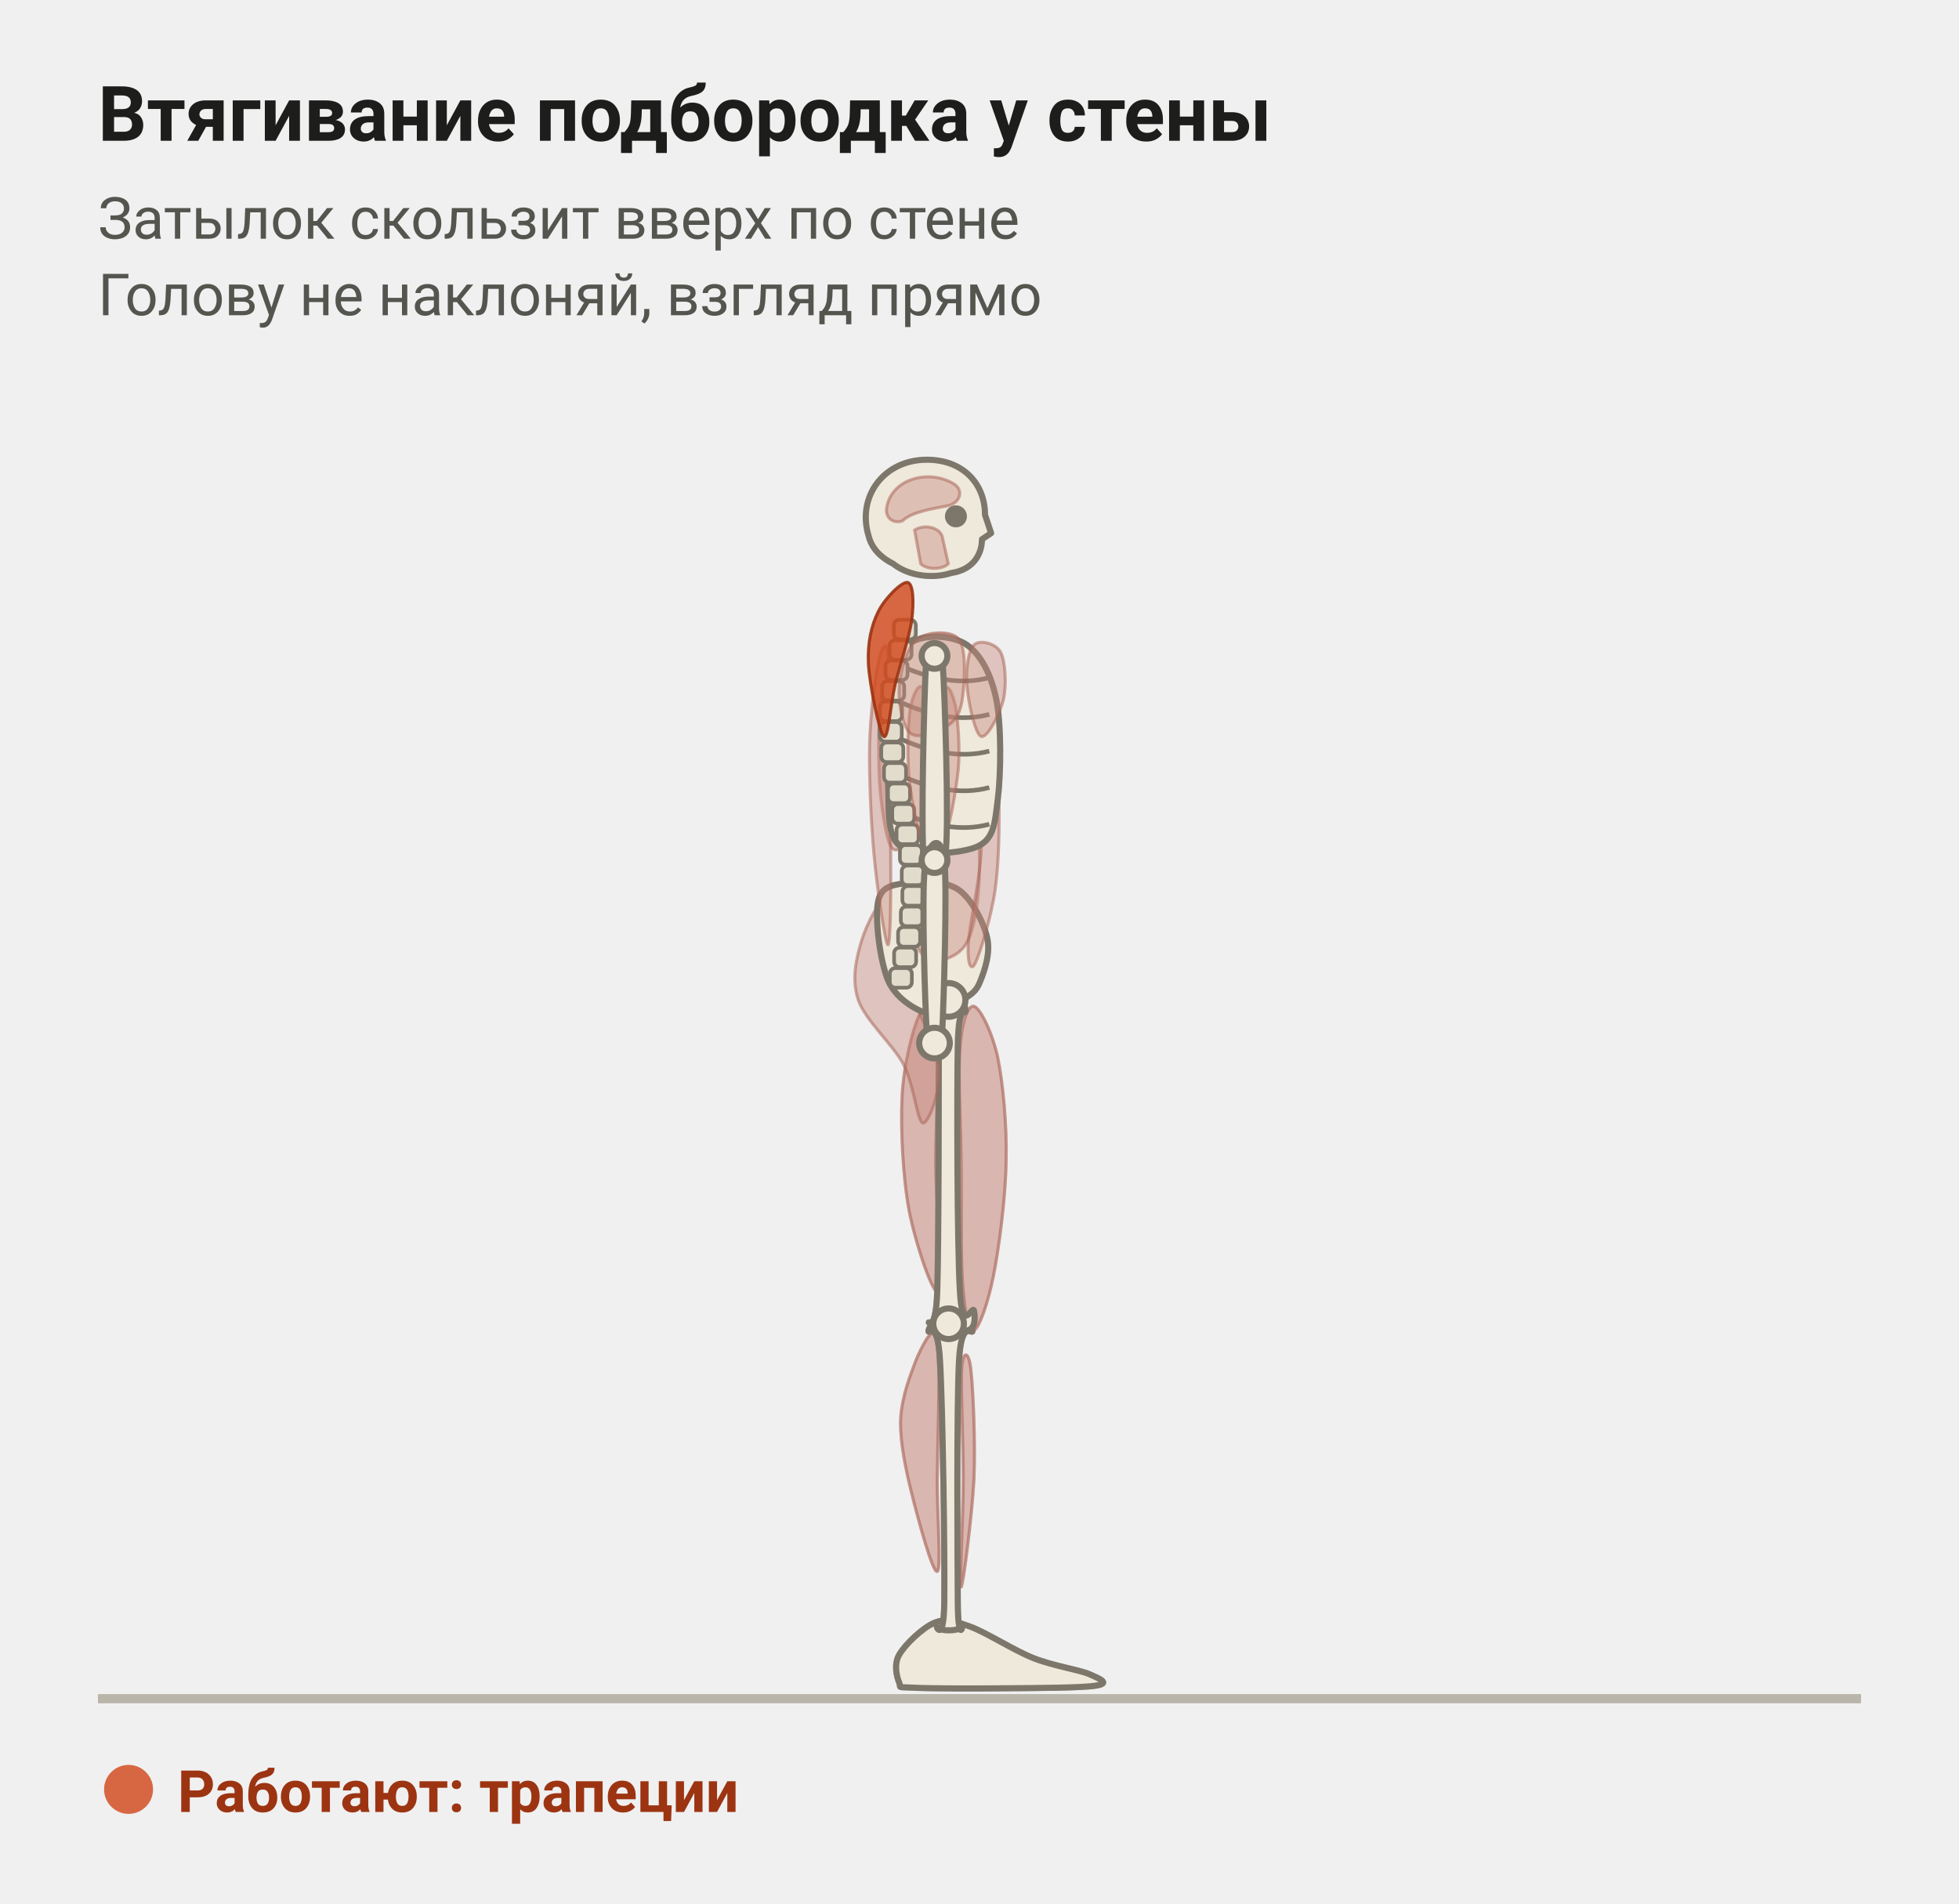
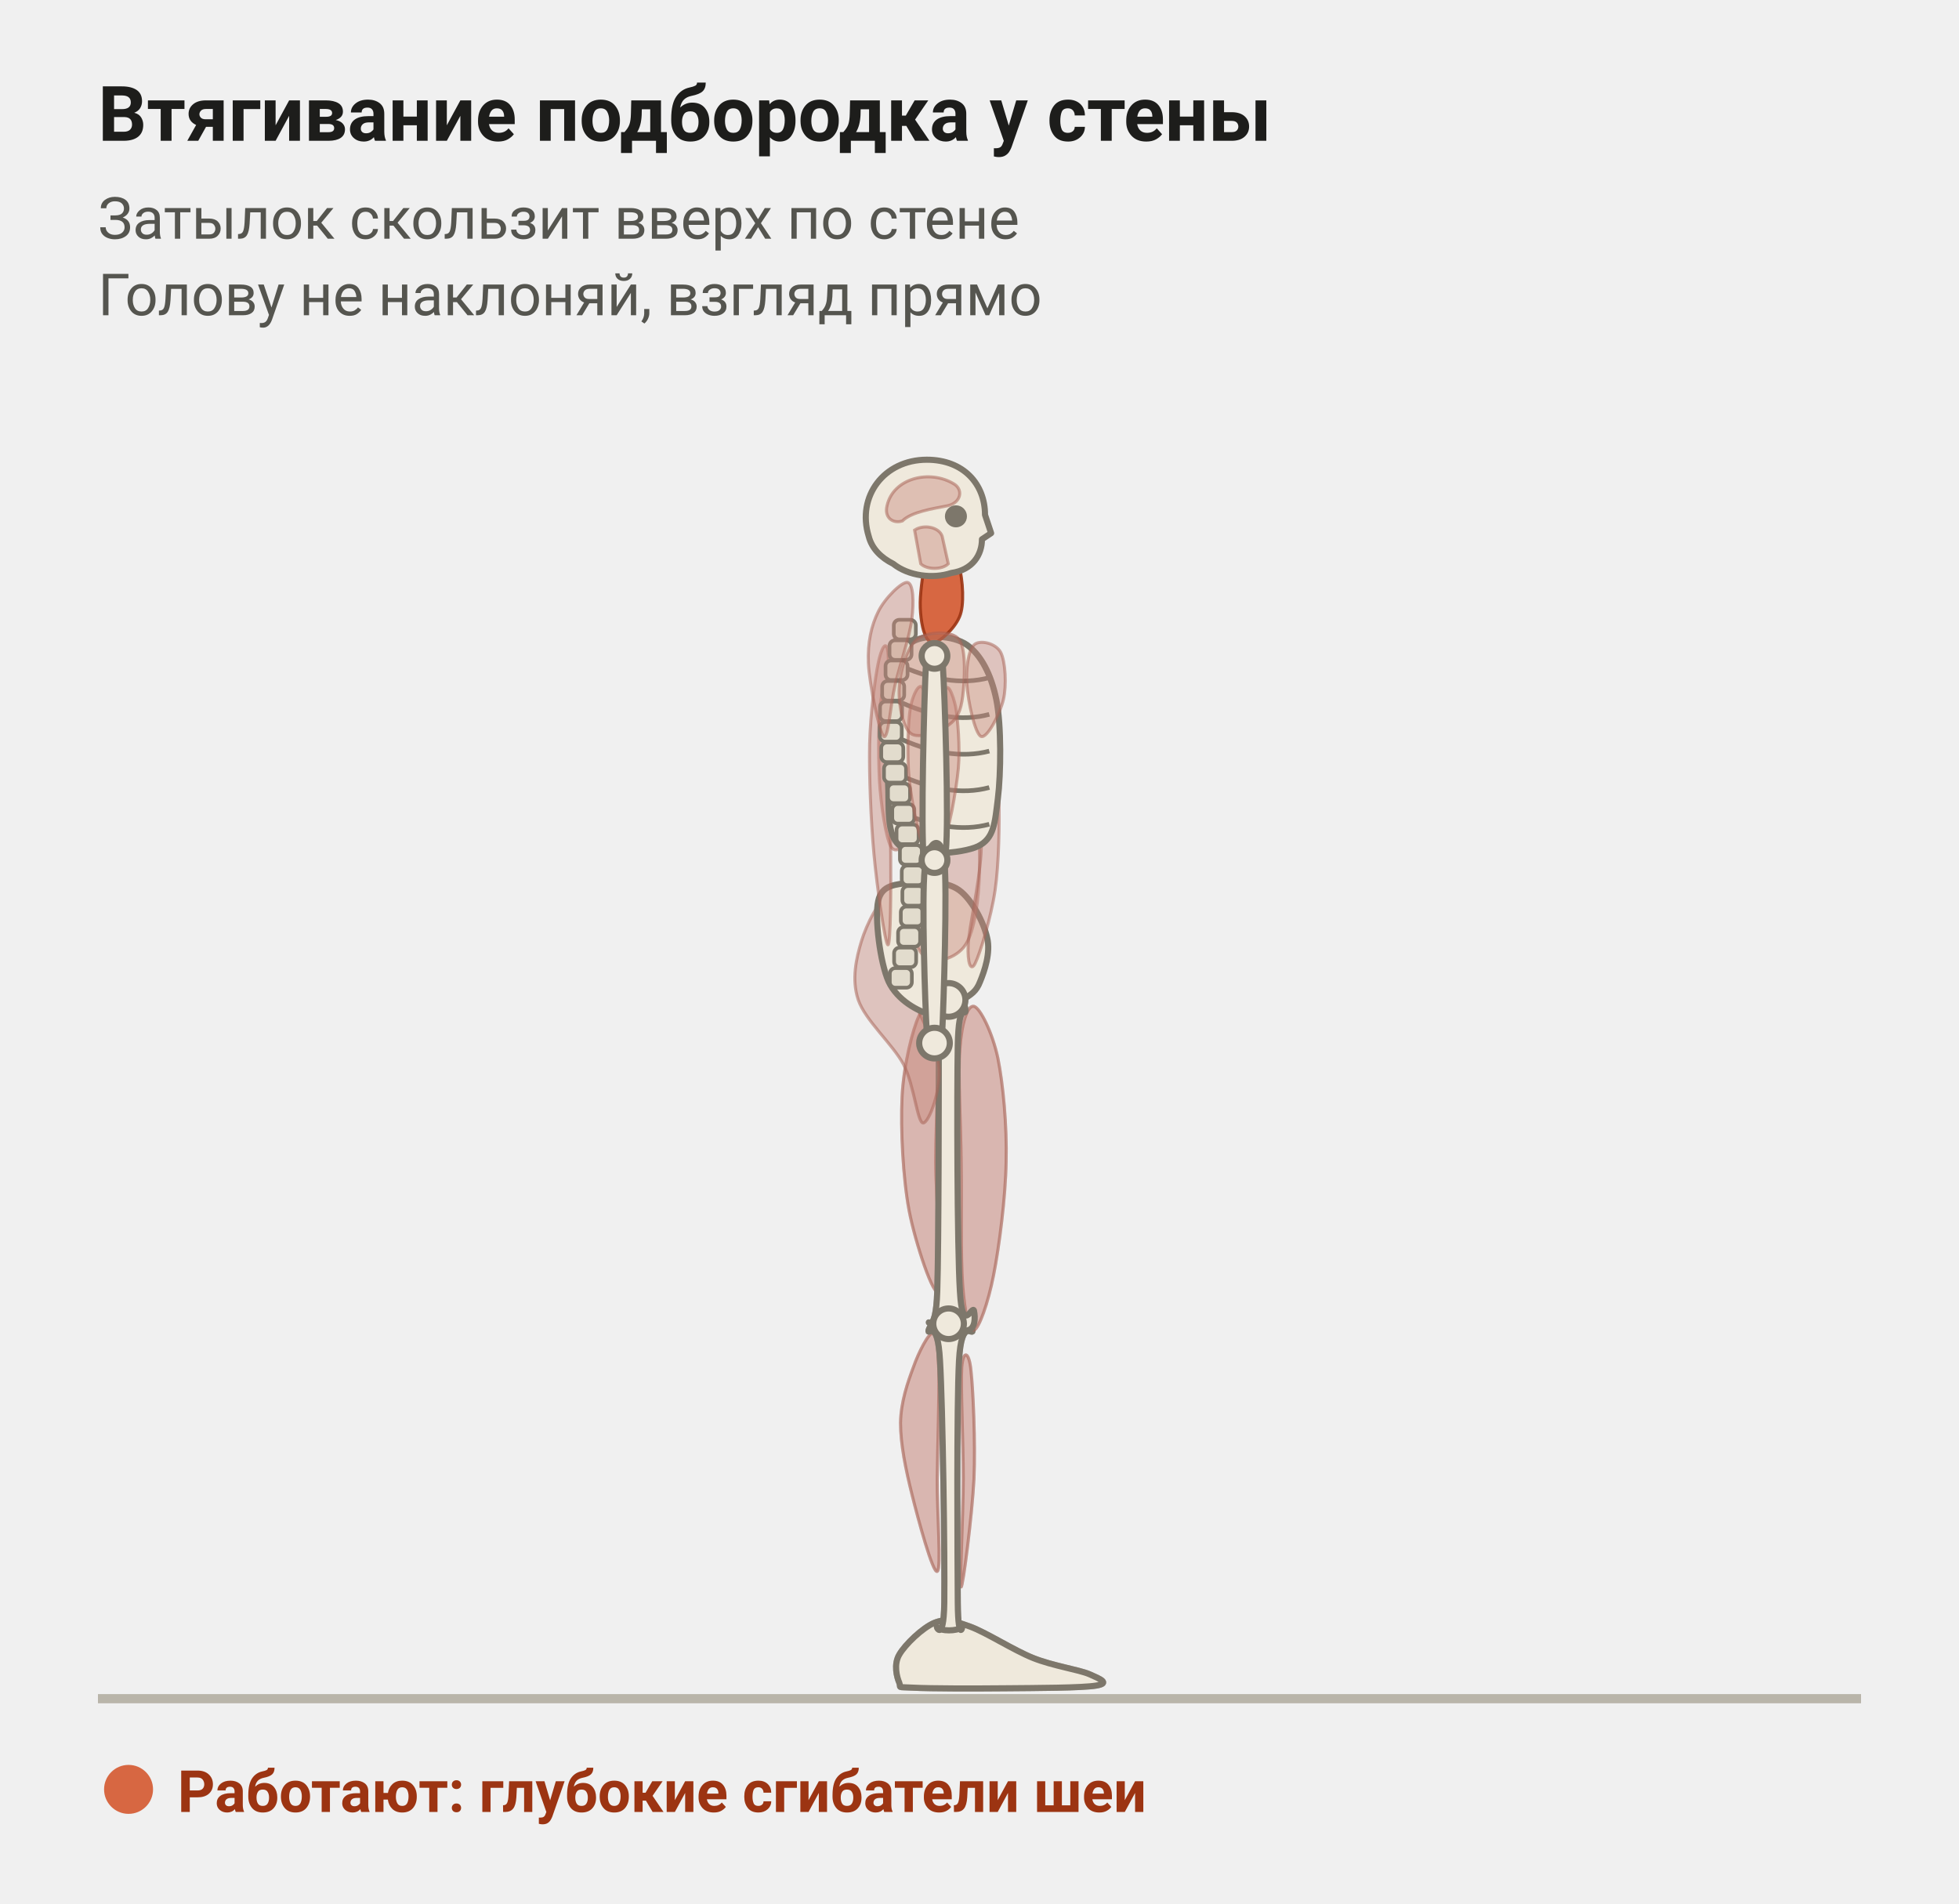
<svg xmlns="http://www.w3.org/2000/svg" viewBox="0 0 640 622" role="img" aria-label="Втягивание подбородка у стены: Затылок скользит вверх по стене">
  <style>
.bone{fill:#efe9dc;stroke:#7d776b;stroke-width:2;stroke-linejoin:round}
.joint{fill:#efe9dc;stroke:#7d776b;stroke-width:2}
.vert{fill:#e2dccd;stroke:#7d776b;stroke-width:1.2}
.m{fill:#c7867a;fill-opacity:.42;stroke:#a9665a;stroke-opacity:.55;stroke-width:1}
.on{fill:#d2491d;fill-opacity:.82;stroke:#9c3412;stroke-opacity:.9}
.plate{fill:#3a3a37;fill-opacity:.1;stroke:#3a3a37;stroke-width:3}
.bar{fill:#3a3a37}
.ghost{opacity:.18}
.ground{stroke:#b9b5aa;stroke-width:3}
.guide{stroke:#3d7fb8;stroke-width:2.5;stroke-dasharray:8 7;fill:none}
.arrow{stroke:#d2491d;stroke-width:5;fill:none;stroke-linecap:round;marker-end:url(#ah)}
.ahead{fill:#d2491d}
.lead{stroke:#6b6b66;stroke-width:1.5;fill:none}
.t{font:600 21px system-ui,-apple-system,"Segoe UI",Roboto,sans-serif;fill:#1d1d1b}
.s{font:400 18px system-ui,-apple-system,"Segoe UI",Roboto,sans-serif;fill:#55554f}
.ok{fill:#2e8b57}.bad{fill:#c0392b}
.balloon{fill:#3d7fb8;fill-opacity:.25;stroke:#3d7fb8;stroke-width:2}
@media (prefers-color-scheme:dark){
.bone,.joint{fill:#d9d3c4;stroke:#3b3934}.vert{fill:#c9c2b2;stroke:#3b3934}
.plate{fill:#ecebe6;fill-opacity:.12;stroke:#bdbbb3}.bar{fill:#bdbbb3}
.t{fill:#ecebe6}.s{fill:#a9a8a1}.lead{stroke:#9a9993}.ground{stroke:#55534d}
.arrow{stroke:#f0703f}.ahead{fill:#f0703f}.on{fill:#f0703f}
}
</style>
  <defs>
    <marker id="ah" viewBox="0 0 10 10" refX="6" refY="5" markerWidth="4" markerHeight="4" orient="auto">
      <path class="ahead" d="M0 0L10 5L0 10z" />
    </marker>
  </defs>
  <style>
.far{opacity:.5}.deep{stroke-dasharray:4 3;stroke-width:1.6}
.legend{font:600 19px system-ui,-apple-system,"Segoe UI",Roboto,sans-serif;fill:#9c3412}
.cue{font:400 19px system-ui,-apple-system,"Segoe UI",Roboto,sans-serif;fill:#55554f}
.ttl{font:700 25px system-ui,-apple-system,"Segoe UI",Roboto,sans-serif;fill:#1d1d1b}
.lg{fill:#d2491d;fill-opacity:.82}.okc{fill:#2e8b57}.badc{fill:#c0392b}
.mark{stroke:#fff;stroke-width:3.5;fill:none;stroke-linecap:round}
.floor{stroke:#b9b5aa;stroke-width:3}.equip{fill:#d9d5ca;stroke:#8f8a7e;stroke-width:2}
.cable{stroke:#8f8a7e;stroke-width:2;stroke-dasharray:6 5}
.plate{fill:#3a3a37;fill-opacity:.1;stroke:#3a3a37;stroke-width:3}.barc{fill:#3a3a37}.ghostbar{opacity:.3}
@media (prefers-color-scheme:dark){.legend{fill:#f59b72}.cue{fill:#a9a8a1}.ttl{fill:#ecebe6}
.lg{fill:#f0703f}.floor{stroke:#55534d}.plate{fill:#ecebe6;fill-opacity:.12;stroke:#bdbbb3}.barc{fill:#bdbbb3}.equip{fill:#2c2c30;stroke:#77756d}.cable{stroke:#77756d}}
</style>
  <text class="ttl" x="32" y="46" text-anchor="start">Втягивание подбородка у стены</text>
  <text class="cue" x="32" y="78" text-anchor="start">Затылок скользит вверх по стене</text>
  <text class="cue" x="32" y="103" text-anchor="start">Голову не наклоняй, взгляд прямо</text>
  <line class="floor" x1="32" y1="555" x2="608" y2="555" />
  <g>
    <g class="far">
      <path class="m" d="M308.7 271.0C309.5 274.9 312.5 257.6 313.1 251.0C313.7 244.3 312.9 234.8 312.2 230.9C311.4 227.1 309.1 220.9 308.5 227.6C307.9 234.3 308.0 267.1 308.7 271.0Z" />
      <path class="m" d="M301.8 274.3C301.0 278.7 297.7 261.5 297.0 254.3C296.3 247.1 296.6 235.4 297.5 230.9C298.3 226.5 301.3 220.4 302.1 227.6C302.8 234.8 302.7 269.8 301.8 274.3Z" />
      <path class="m" d="M297.5 239.6C294.8 237.5 293.4 229.4 293.8 224.3C294.1 219.2 296.3 211.5 299.5 208.9C302.8 206.4 310.8 205.8 313.3 208.9C315.8 212.0 315.1 222.9 314.5 227.6C313.9 232.3 312.7 234.9 309.9 236.9C307.0 238.9 300.1 241.7 297.5 239.6Z" />
      <path class="bone" d="M301.8 281.0C302.9 291.2 307.9 289.0 309.0 278.3C310.0 267.6 308.7 227.8 308.0 216.9C307.4 206.0 306.2 212.9 305.3 212.9C304.4 212.9 303.1 205.6 302.5 216.9C301.9 228.3 300.8 270.7 301.8 281.0Z" />
      <path class="bone" d="M308.5 281.0C307.5 272.0 303.0 274.5 302.1 284.0C301.1 293.4 302.2 328.3 302.8 337.8C303.3 347.2 304.4 340.8 305.3 340.8C306.1 340.8 307.3 347.7 307.8 337.8C308.3 327.8 309.5 289.9 308.5 281.0Z" />
      <circle class="joint" cx="305.3" cy="214.3" r="4.2" />
      <circle class="joint" cx="305.3" cy="281.0" r="4.2" />
      <circle class="joint" cx="305.3" cy="340.8" r="5" />
      <path class="bone" d="M293.8 549.8C293.0 548.0 291.9 543.8 293.8 540.6C295.7 537.3 301.4 531.8 305.3 530.2C309.1 528.7 311.4 529.5 316.8 531.4C322.1 533.3 331.0 539.1 337.5 541.7C344.0 544.3 352.4 545.5 355.9 547.0C359.3 548.5 362.8 549.9 358.2 550.7C353.6 551.5 338.2 551.5 328.3 551.6C318.3 551.7 304.1 551.7 298.4 551.4C292.6 551.1 294.5 551.6 293.8 549.8Z" />
      <path class="m" d="M306.2 513.4C304.8 514.3 299.9 496.2 297.9 488.1C295.9 480.1 294.2 471.8 294.2 464.9C294.3 458.0 296.6 451.5 298.4 446.7C300.1 441.8 303.4 435.4 304.8 435.5C306.2 435.7 306.4 439.7 306.7 447.7C306.9 455.6 306.3 472.1 306.2 483.1C306.1 494.1 307.6 512.6 306.2 513.4Z" />
      <path class="m" d="M314.0 518.5C314.6 518.5 317.6 494.9 318.2 483.1C318.7 471.3 317.9 453.7 317.2 447.7C316.6 441.6 314.7 440.8 314.2 446.7C313.8 452.6 314.7 471.1 314.7 483.1C314.7 495.1 313.4 518.5 314.0 518.5Z" />
      <path class="bone" d="M314.0 531.7C315.1 530.3 313.0 538.1 312.9 523.6C312.8 509.1 312.5 459.5 313.3 444.6C314.1 429.8 318.1 437.0 317.7 434.5C317.3 432.0 313.4 429.5 311.0 429.5C308.7 429.5 304.1 432.0 303.4 434.5C302.8 437.0 306.3 429.8 307.1 444.6C308.0 459.5 308.7 509.1 308.5 523.6C308.3 538.1 305.3 530.3 306.2 531.7C307.1 533.0 312.9 533.0 314.0 531.7Z" />
      <path class="m" d="M306.7 421.9C305.2 424.6 299.0 406.0 297.0 395.5C295.0 384.9 294.2 369.0 294.7 358.4C295.2 347.8 298.3 335.9 300.2 332.0C302.1 328.1 305.3 327.2 306.2 335.2C307.1 343.1 305.7 365.1 305.7 379.6C305.8 394.0 308.1 419.3 306.7 421.9Z" />
      <path class="m" d="M318.2 434.6C319.8 434.1 322.8 425.8 324.6 416.6C326.4 407.5 328.5 391.4 328.7 379.6C329.0 367.8 327.7 354.2 326.0 345.7C324.2 337.3 320.2 329.3 318.2 328.8C316.1 328.3 314.2 334.1 313.6 342.6C312.9 351.0 313.9 366.7 314.0 379.6C314.2 392.5 313.8 410.6 314.5 419.8C315.2 429.0 316.5 435.1 318.2 434.6Z" />
      <path class="bone" d="M316.3 434.6C318.7 433.9 318.6 430.4 318.2 428.3C317.7 426.1 314.4 436.4 313.6 421.9C312.7 407.5 312.6 356.8 312.9 341.5C313.2 326.2 315.7 332.7 315.4 329.9C315.1 327.0 312.9 324.9 311.3 324.6C309.6 324.2 306.5 325.3 305.7 327.7C305.0 330.2 306.6 323.7 306.7 339.4C306.7 355.1 306.7 406.4 306.2 421.9C305.7 437.4 302.2 430.4 303.9 432.5C305.6 434.6 313.9 435.3 316.3 434.6Z" />
      <circle class="joint" cx="309.9" cy="432.5" r="5" />
    </g>
    <path class="bone" d="M293.8 549.8C293.0 548.0 291.9 543.8 293.8 540.6C295.7 537.3 301.4 531.8 305.3 530.2C309.1 528.7 311.4 529.5 316.8 531.4C322.1 533.3 331.0 539.1 337.5 541.7C344.0 544.3 352.4 545.5 355.9 547.0C359.3 548.5 362.8 549.9 358.2 550.7C353.6 551.5 338.2 551.5 328.3 551.6C318.3 551.7 304.1 551.7 298.4 551.4C292.6 551.1 294.5 551.6 293.8 549.8Z" />
    <path class="m" d="M306.2 513.4C304.8 514.3 299.9 496.2 297.9 488.1C295.9 480.1 294.2 471.8 294.2 464.9C294.3 458.0 296.6 451.5 298.4 446.7C300.1 441.8 303.4 435.4 304.8 435.5C306.2 435.7 306.4 439.7 306.7 447.7C306.9 455.6 306.3 472.1 306.2 483.1C306.1 494.1 307.6 512.6 306.2 513.4Z" />
    <path class="m" d="M314.0 518.5C314.6 518.5 317.6 494.9 318.2 483.1C318.7 471.3 317.9 453.7 317.2 447.7C316.6 441.6 314.7 440.8 314.2 446.7C313.8 452.6 314.7 471.1 314.7 483.1C314.7 495.1 313.4 518.5 314.0 518.5Z" />
    <path class="bone" d="M314.0 531.7C315.1 530.3 313.0 538.1 312.9 523.6C312.8 509.1 312.5 459.5 313.3 444.6C314.1 429.8 318.1 437.0 317.7 434.5C317.3 432.0 313.4 429.5 311.0 429.5C308.7 429.5 304.1 432.0 303.4 434.5C302.8 437.0 306.3 429.8 307.1 444.6C308.0 459.5 308.7 509.1 308.5 523.6C308.3 538.1 305.3 530.3 306.2 531.7C307.1 533.0 312.9 533.0 314.0 531.7Z" />
    <path class="m" d="M306.7 421.9C305.2 424.6 299.0 406.0 297.0 395.5C295.0 384.9 294.2 369.0 294.7 358.4C295.2 347.8 298.3 335.9 300.2 332.0C302.1 328.1 305.3 327.2 306.2 335.2C307.1 343.1 305.7 365.1 305.7 379.6C305.8 394.0 308.1 419.3 306.7 421.9Z" />
    <path class="m" d="M318.2 434.6C319.8 434.1 322.8 425.8 324.6 416.6C326.4 407.5 328.5 391.4 328.7 379.6C329.0 367.8 327.7 354.2 326.0 345.7C324.2 337.3 320.2 329.3 318.2 328.8C316.1 328.3 314.2 334.1 313.6 342.6C312.9 351.0 313.9 366.7 314.0 379.6C314.2 392.5 313.8 410.6 314.5 419.8C315.2 429.0 316.5 435.1 318.2 434.6Z" />
    <path class="bone" d="M316.3 434.6C318.7 433.9 318.6 430.4 318.2 428.3C317.7 426.1 314.4 436.4 313.6 421.9C312.7 407.5 312.6 356.8 312.9 341.5C313.2 326.2 315.7 332.7 315.4 329.9C315.1 327.0 312.9 324.9 311.3 324.6C309.6 324.2 306.5 325.3 305.7 327.7C305.0 330.2 306.6 323.7 306.7 339.4C306.7 355.1 306.7 406.4 306.2 421.9C305.7 437.4 302.2 430.4 303.9 432.5C305.6 434.6 313.9 435.3 316.3 434.6Z" />
    <circle class="joint" cx="309.9" cy="432.5" r="5" />
    <path class="m" d="M290.1 294.4C287.7 292.4 283.0 302.2 281.4 307.6C279.8 312.9 278.1 320.0 280.4 326.7C282.7 333.4 291.6 341.1 295.2 347.8C298.7 354.6 299.7 366.9 301.6 366.9C303.5 366.9 307.7 355.7 306.7 347.8C305.7 340.0 298.4 328.4 295.6 319.5C292.9 310.6 292.5 296.4 290.1 294.4Z" />
    <path class="bone" d="M304.1 331.5C300.1 330.5 293.2 326.9 290.3 320.7C287.5 314.5 285.7 299.8 286.9 294.4C288.0 289.0 292.8 289.0 297.2 288.4C301.6 287.8 309.1 287.8 313.3 290.8C317.5 293.8 321.4 301.4 322.5 306.4C323.7 311.3 321.6 317.3 320.2 320.7C318.9 324.1 317.2 324.9 314.5 326.7C311.8 328.5 308.2 332.5 304.1 331.5Z" />
    <circle class="joint" cx="309.9" cy="326.7" r="5.5" />
    <path class="m" d="M291.0 276.5C289.4 273.5 287.8 263.3 287.3 254.9C286.9 246.6 286.8 231.4 288.3 226.2C289.7 221.0 294.2 219.1 296.1 223.8C297.9 228.6 299.1 246.8 299.3 254.9C299.5 263.1 298.4 269.3 297.0 272.9C295.6 276.5 292.6 279.4 291.0 276.5Z" />
    <path class="m" d="M301.8 312.3C298.5 309.3 296.2 299.4 295.6 290.8C295.0 282.2 294.9 266.9 298.4 260.9C301.8 254.9 312.7 250.9 316.3 254.9C319.9 258.9 320.2 275.9 320.0 284.8C319.8 293.8 318.4 304.2 315.4 308.7C312.4 313.3 305.1 315.3 301.8 312.3Z" />
    <path class="m" d="M318.6 314.7C320.1 311.7 323.8 299.8 325.1 290.8C326.4 281.8 326.5 269.3 326.4 260.9C326.4 252.5 325.7 243.6 324.6 240.6C323.5 237.6 320.7 236.6 320.0 243.0C319.3 249.3 321.1 267.9 320.5 278.9C319.8 289.8 316.6 302.8 316.3 308.7C316.0 314.7 317.2 317.7 318.6 314.7Z" />
    <path class="m" d="M290.1 308.7C289.2 308.7 286.5 289.8 285.5 278.9C284.5 267.9 283.9 253.3 284.1 243.0C284.4 232.6 285.9 221.6 286.9 216.7C287.9 211.7 289.6 208.7 290.1 213.1C290.6 217.5 289.5 232.0 289.6 243.0C289.8 253.9 290.9 267.9 291.0 278.9C291.1 289.8 291.0 308.7 290.1 308.7Z" />
    <path class="bone" d="M294.2 276.5C289.3 272.9 290.6 263.7 290.1 254.9C289.6 246.2 289.6 231.4 291.0 223.8C292.4 216.3 294.2 211.7 298.4 209.5C302.5 207.3 311.3 207.5 315.9 210.7C320.4 213.9 323.8 220.2 325.5 228.6C327.2 237.0 327.0 252.9 326.0 260.9C325.0 268.9 324.8 273.9 319.5 276.5C314.2 279.0 299.1 280.0 294.2 276.5Z" />
    <path class="lead" style="stroke:#7d776b" d="M292.4 264.5Q309.9 272.9 323.2 269.3" />
    <path class="lead" style="stroke:#7d776b" d="M292.4 252.5Q309.9 260.9 323.2 257.3" />
    <path class="lead" style="stroke:#7d776b" d="M292.4 240.6Q309.9 248.9 323.2 245.4" />
    <path class="lead" style="stroke:#7d776b" d="M292.4 228.6Q309.9 237.0 323.2 233.4" />
    <path class="lead" style="stroke:#7d776b" d="M292.4 216.7Q309.9 225.0 323.2 221.4" />
    <path class="m" d="M320.5 240.6C322.5 241.4 326.7 233.2 327.8 228.6C328.9 224.0 328.5 216.1 326.9 213.1C325.3 210.1 320.0 208.9 318.2 210.7C316.3 212.5 315.5 218.9 315.9 223.8C316.2 228.8 318.5 239.8 320.5 240.6Z" />
    <rect class="vert" x="290.7" y="316.3" width="7.2" height="6.4" rx="1.8" transform="rotate(0.0 294.3 319.5)" />
    <rect class="vert" x="292.1" y="309.6" width="7.2" height="6.4" rx="1.8" transform="rotate(0.0 295.7 312.8)" />
    <rect class="vert" x="293.4" y="302.9" width="7.2" height="6.4" rx="1.8" transform="rotate(0.0 297.0 306.1)" />
    <rect class="vert" x="294.3" y="296.2" width="7.2" height="6.4" rx="1.8" transform="rotate(0.0 297.9 299.4)" />
    <rect class="vert" x="294.8" y="289.5" width="7.2" height="6.4" rx="1.8" transform="rotate(0.0 298.4 292.7)" />
    <rect class="vert" x="294.6" y="282.8" width="7.2" height="6.4" rx="1.8" transform="rotate(0.0 298.2 286.0)" />
    <rect class="vert" x="294.0" y="276.1" width="7.2" height="6.4" rx="1.8" transform="rotate(0.0 297.6 279.3)" />
    <rect class="vert" x="292.9" y="269.4" width="7.2" height="6.4" rx="1.8" transform="rotate(0.0 296.5 272.6)" />
    <rect class="vert" x="291.5" y="262.7" width="7.2" height="6.4" rx="1.8" transform="rotate(0.0 295.1 265.9)" />
    <rect class="vert" x="290.1" y="256.0" width="7.2" height="6.4" rx="1.8" transform="rotate(0.0 293.7 259.2)" />
    <rect class="vert" x="288.8" y="249.3" width="7.2" height="6.4" rx="1.8" transform="rotate(0.0 292.4 252.5)" />
    <rect class="vert" x="287.9" y="242.6" width="7.2" height="6.4" rx="1.8" transform="rotate(0.0 291.5 245.8)" />
    <rect class="vert" x="287.4" y="235.9" width="7.2" height="6.4" rx="1.8" transform="rotate(0.0 291.0 239.1)" />
    <rect class="vert" x="287.5" y="229.2" width="7.2" height="6.4" rx="1.8" transform="rotate(0.0 291.1 232.4)" />
    <rect class="vert" x="288.2" y="222.5" width="7.2" height="6.4" rx="1.8" transform="rotate(0.0 291.8 225.7)" />
    <rect class="vert" x="289.3" y="215.8" width="7.2" height="6.4" rx="1.8" transform="rotate(0.0 292.9 219.0)" />
    <rect class="vert" x="290.6" y="209.2" width="7.2" height="6.4" rx="1.8" transform="rotate(0.0 294.2 212.4)" />
    <rect class="vert" x="292.0" y="202.5" width="7.2" height="6.4" rx="1.8" transform="rotate(0.0 295.6 205.7)" />
-     <path class="m on" d="M288.7 240.6C287.3 239.4 284.0 223.4 283.7 216.7C283.4 209.9 284.7 204.3 286.9 199.9C289.0 195.5 294.7 189.9 296.5 190.3C298.4 190.7 298.6 196.7 297.9 202.3C297.2 207.9 293.9 217.5 292.4 223.8C290.9 230.2 290.2 241.8 288.7 240.6Z" />
+     <path class="m" d="M288.7 240.6C287.3 239.4 284.0 223.4 283.7 216.7C283.4 209.9 284.7 204.3 286.9 199.9C289.0 195.5 294.7 189.9 296.5 190.3C298.4 190.7 298.6 196.7 297.9 202.3C297.2 207.9 293.9 217.5 292.4 223.8C290.9 230.2 290.2 241.8 288.7 240.6Z" />
+     <path class="m on" d="M306.4 209.5C308.4 208.3 313.0 204.3 314.0 199.9C315.1 195.5 314.3 186.4 312.6 183.2C311.0 180.0 305.9 178.8 303.9 180.8C301.9 182.8 301.0 190.7 300.7 195.1C300.4 199.5 301.1 204.7 302.1 207.1C303.0 209.5 304.4 210.7 306.4 209.5Z" />
    <g class="head" transform="matrix(1.000 0.000 -0.000 1.000 301.8 171.2)">
      <path class="bone" d="M-18 4C-22 -9 -13 -21 1 -21C13 -21 20 -13 20 -3L22 3L19 5C19 10 16 15 9 16C3 18 -5 17 -10 13C-14 11 -17 8 -18 4Z" />
      <path class="m" d="M-12 -6C-10 -15 2 -18 10 -13C13 -11 12 -7 8 -6C3 -5 -4 -4 -7 -1C-10 0 -13 -2 -12 -6Z" />
      <path class="m" d="M-3 2C0 0 5 1 6 4L8 13C6 15 1 15 -1 13Z" />
      <circle cx="10.5" cy="-2.5" r="3.6" fill="#7d776b" />
    </g>
    <path class="m" d="M308.7 271.0C309.5 274.9 312.5 257.6 313.1 251.0C313.7 244.3 312.9 234.8 312.2 230.9C311.4 227.1 309.1 220.9 308.5 227.6C307.9 234.3 308.0 267.1 308.7 271.0Z" />
    <path class="m" d="M301.8 274.3C301.0 278.7 297.7 261.5 297.0 254.3C296.3 247.1 296.6 235.4 297.5 230.9C298.3 226.5 301.3 220.4 302.1 227.6C302.8 234.8 302.7 269.8 301.8 274.3Z" />
    <path class="m" d="M297.5 239.6C294.8 237.5 293.4 229.4 293.8 224.3C294.1 219.2 296.3 211.5 299.5 208.9C302.8 206.4 310.8 205.8 313.3 208.9C315.8 212.0 315.1 222.9 314.5 227.6C313.9 232.3 312.7 234.9 309.9 236.9C307.0 238.9 300.1 241.7 297.5 239.6Z" />
    <path class="bone" d="M301.8 281.0C302.9 291.2 307.9 289.0 309.0 278.3C310.0 267.6 308.7 227.8 308.0 216.9C307.4 206.0 306.2 212.9 305.3 212.9C304.4 212.9 303.1 205.6 302.5 216.9C301.9 228.3 300.8 270.7 301.8 281.0Z" />
    <path class="bone" d="M308.5 281.0C307.5 272.0 303.0 274.5 302.1 284.0C301.1 293.4 302.2 328.3 302.8 337.8C303.3 347.2 304.4 340.8 305.3 340.8C306.1 340.8 307.3 347.7 307.8 337.8C308.3 327.8 309.5 289.9 308.5 281.0Z" />
    <circle class="joint" cx="305.3" cy="214.3" r="4.2" />
    <circle class="joint" cx="305.3" cy="281.0" r="4.2" />
    <circle class="joint" cx="305.3" cy="340.8" r="5" />
  </g>
  <circle class="lg" cx="42" cy="584.63" r="8" />
-   <text class="legend" x="58" y="592" text-anchor="start">Работают: трапеции</text>
+   <text class="legend" x="58" y="592" text-anchor="start">Работают: глубокие сгибатели шеи</text>
</svg>
